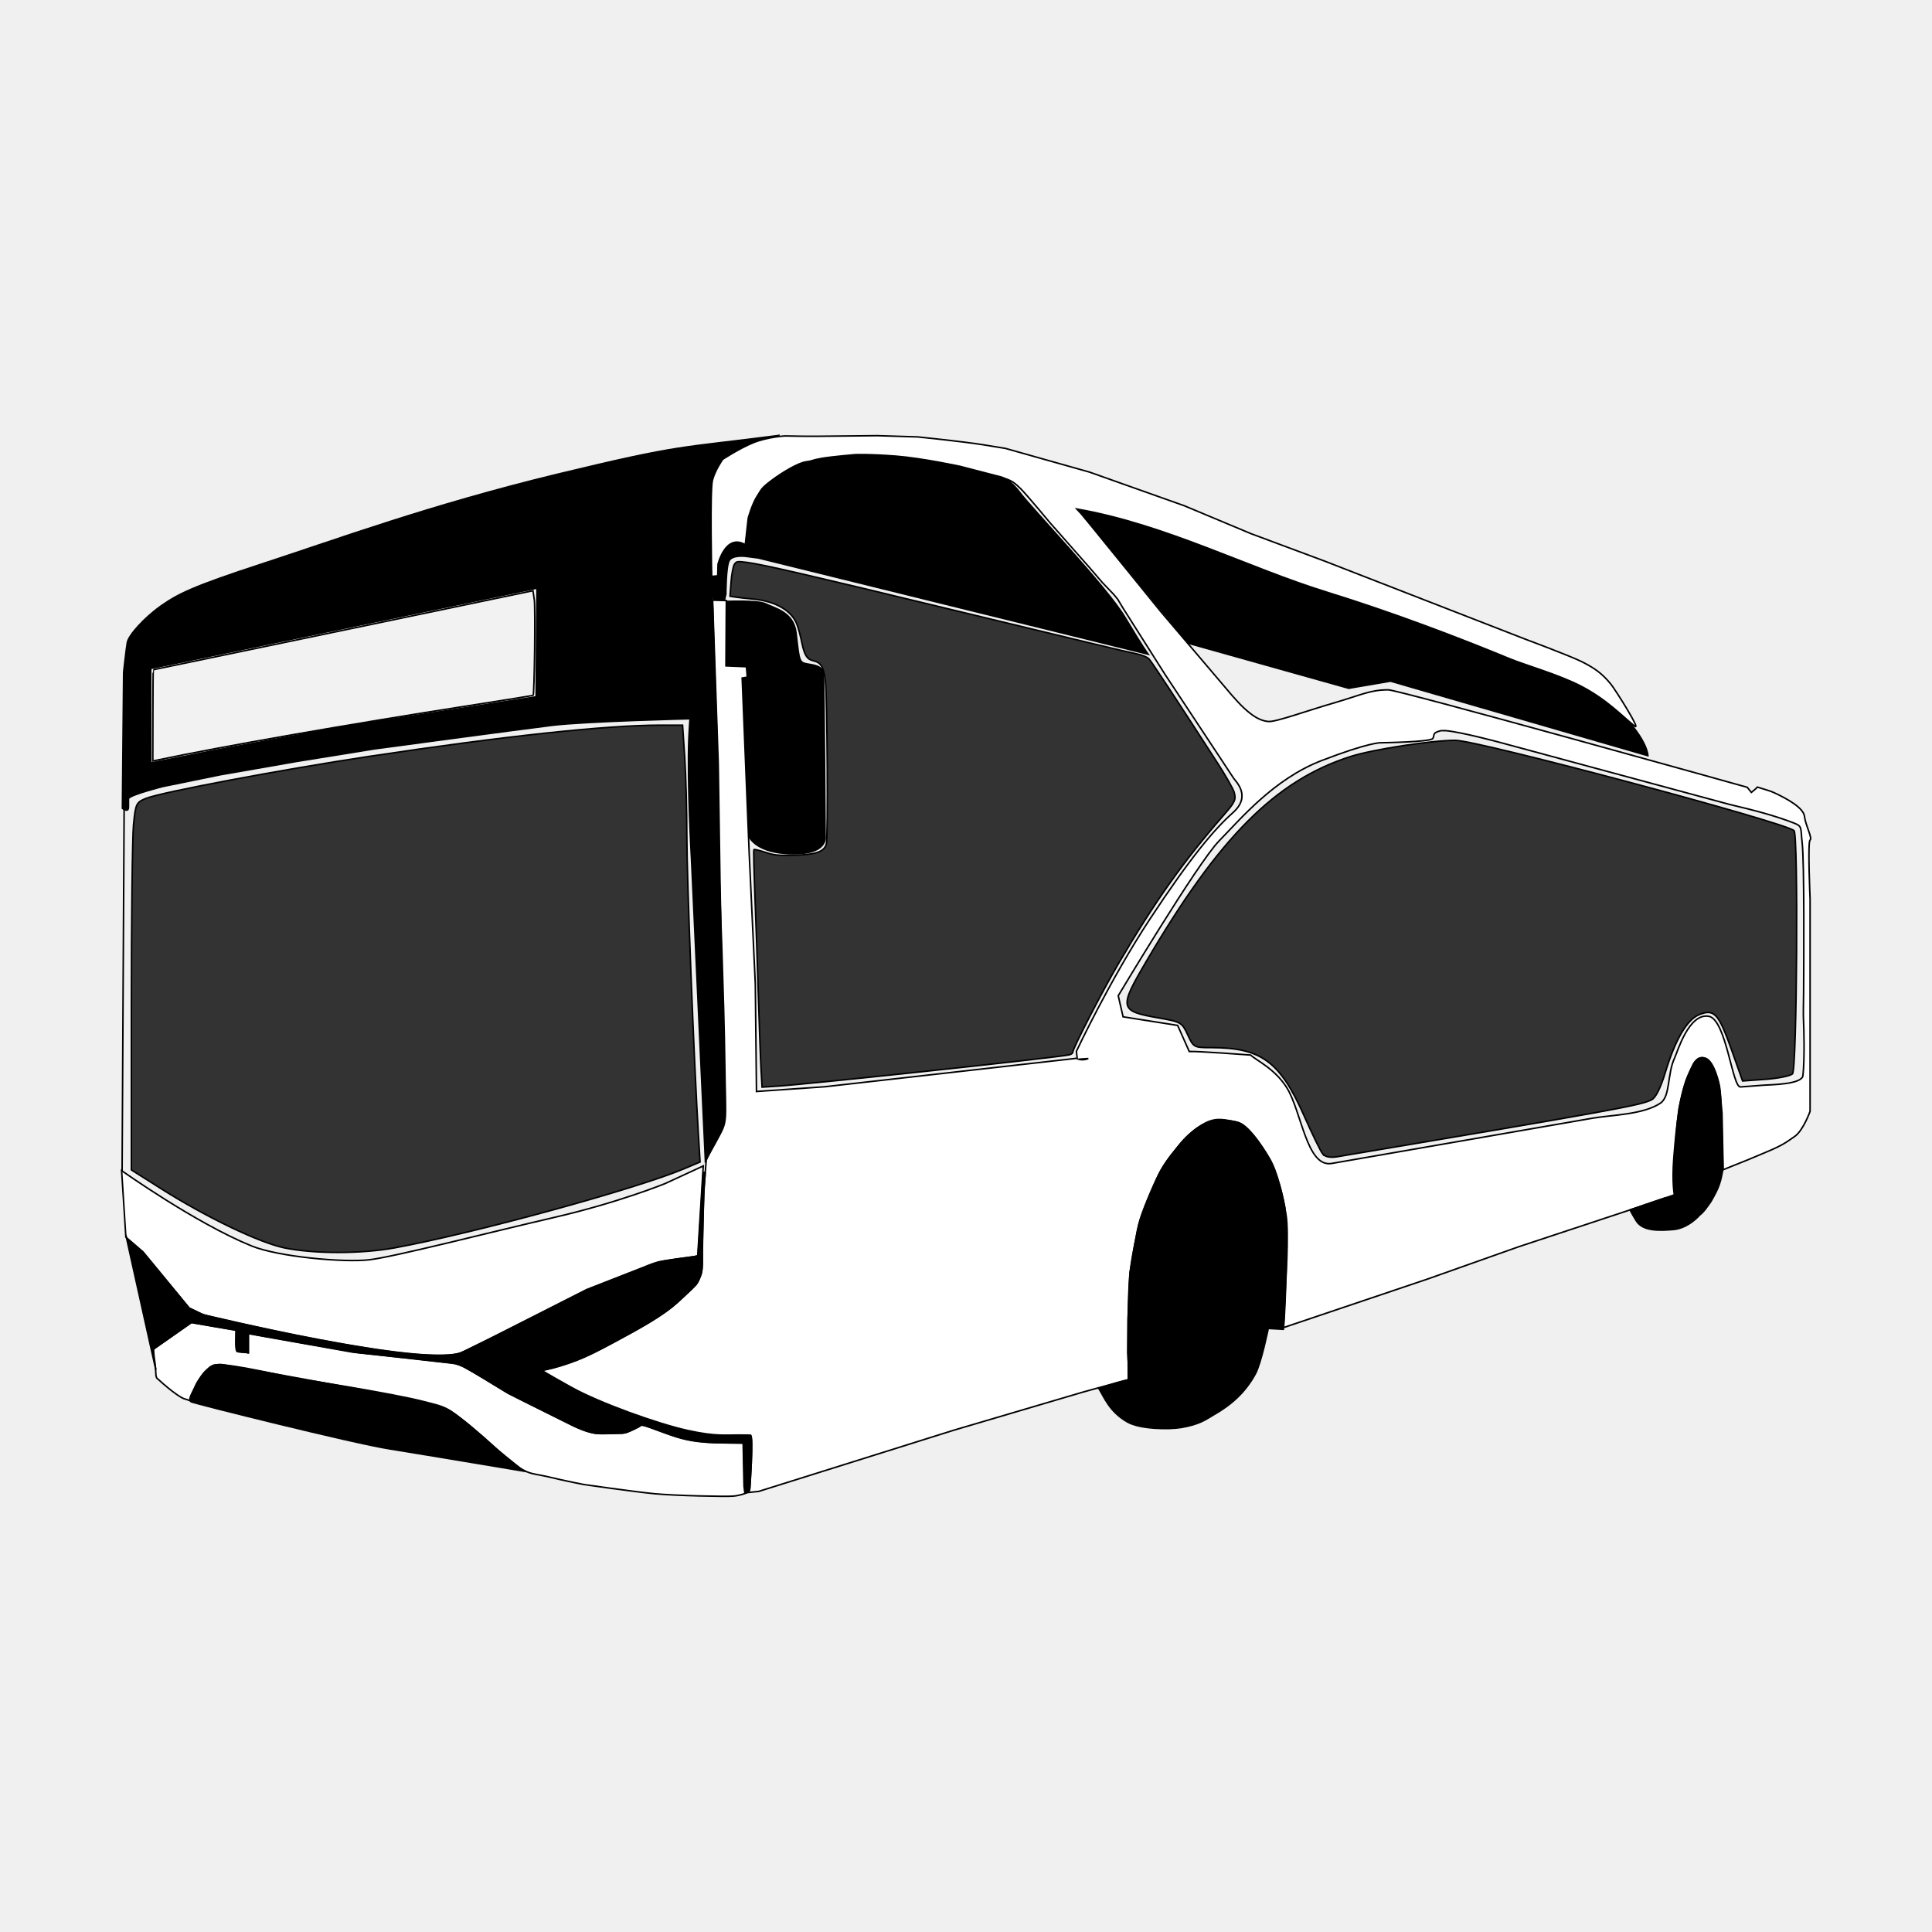
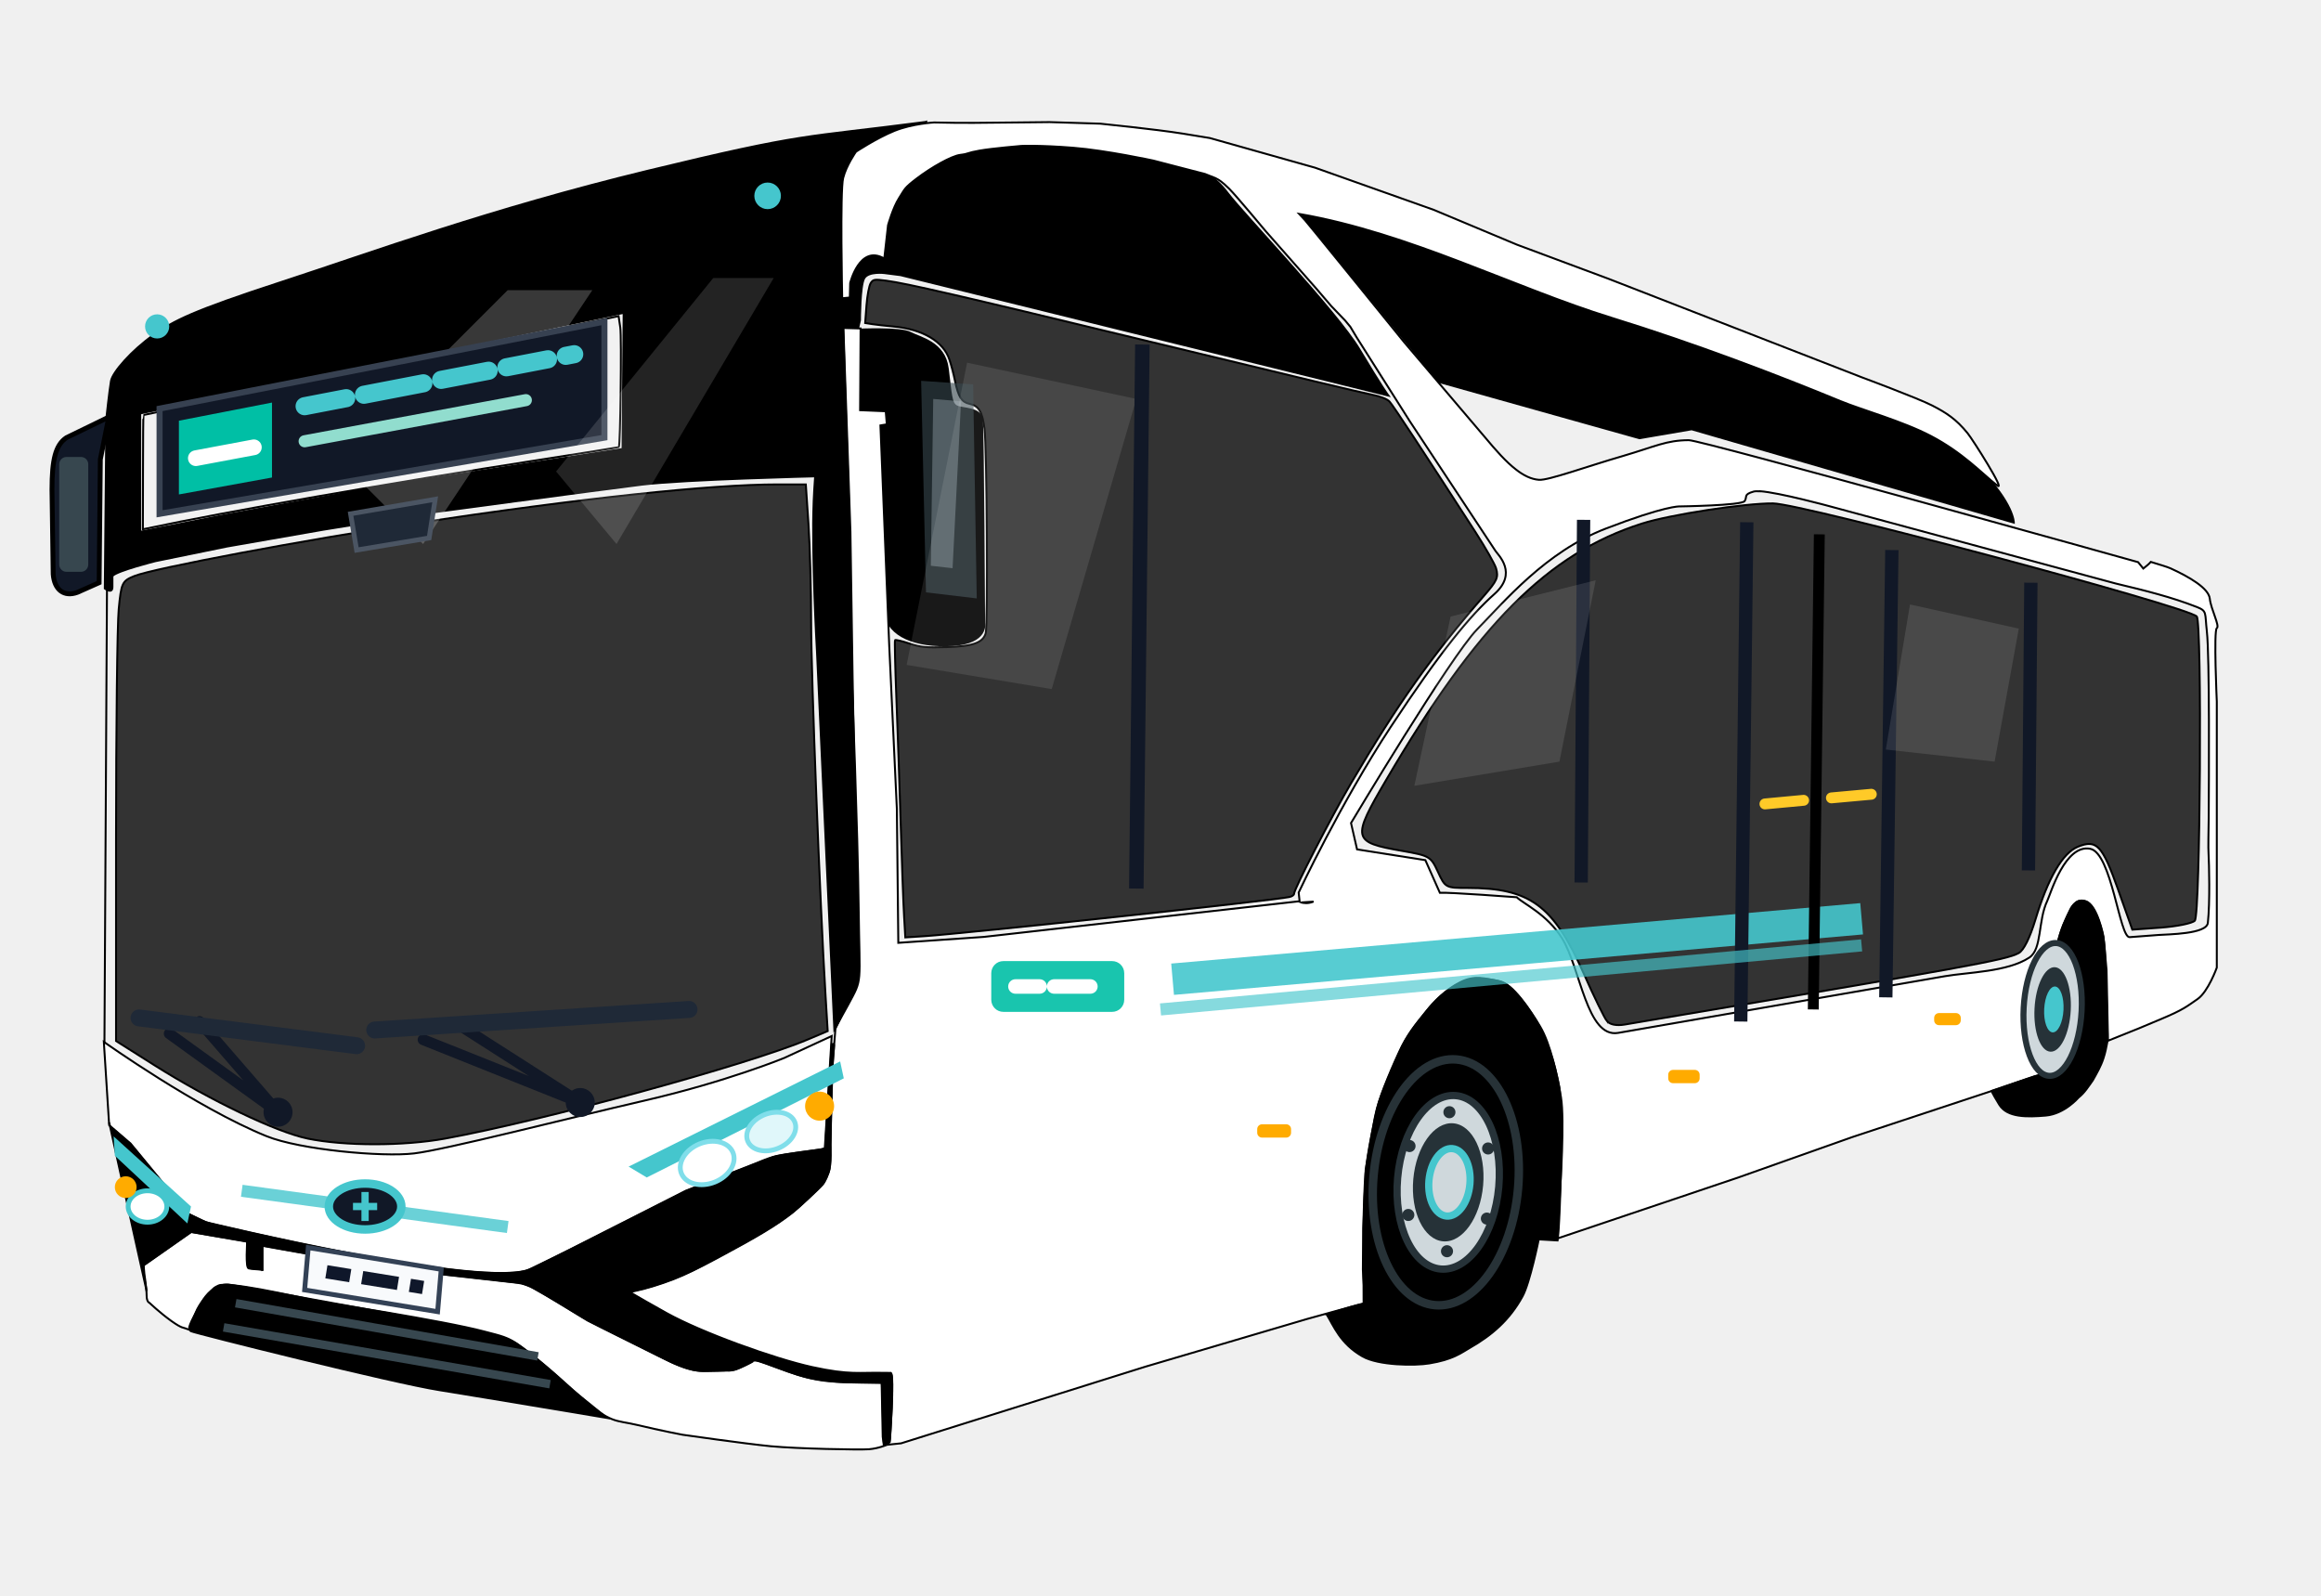
- <svg xmlns="http://www.w3.org/2000/svg" viewBox="0 0 200 200" width="200" height="200" role="img">
+ <svg xmlns="http://www.w3.org/2000/svg" viewBox="4 35 192 132" width="192" height="132" role="img">
  <path d="m77,56.19c0,0 -0.18,-0.69 0.27,-2.43 0.44,-1.73 1.77,-4.07 3.98,-5.11 2.21,-1.04 6.81,-2.34 13.36,-1.21 6.55,1.13 8.85,1.91 8.85,1.91 0,0 0.88,0 2.12,1.65 1.24,1.65 9.02,9.79 10.88,12.91 1.86,3.12 2.39,3.81 2.39,3.81l-40.35,-9.96 -1.33,-0.17c0,0 -1.33,-0.17 -1.68,0.43 -0.35,0.61 -0.35,3.47 -0.35,3.47l-0.18,0.78c0,0 3.54,-0.17 4.34,0.26 0.8,0.43 2.83,0.78 3.1,2.95 0.27,2.17 0.27,2.86 0.71,3.12 0.44,0.26 2.04,0.09 2.12,1.13 0.09,1.04 0.18,16.81 0.18,16.81 0,0 0.35,1.65 -2.65,1.82 -3.01,0.17 -5.31,-0.78 -5.49,-2.6 -0.18,-1.82 -0.8,-14.04 -0.8,-14.04l-0.04,-1.4 0.31,-0.55 -0.31,-0.8 -1.5,-0.06 -0.38,-6.8 -0.66,-0c0,0 -0.07,-2.38 0.09,-3.37 0.22,-1.32 0.81,-2.88 3.01,-2.53z" fill="#000000" fill-opacity="1.0" stroke="#000000" stroke-opacity="1.0" stroke-width="0.16" />
  <path d="m80.62,45.08c-10.39,1.35 -9.89,0.86 -23.02,4.04 -13.14,3.19 -22.77,6.74 -30.28,9.19 -7.51,2.45 -8.88,3.19 -10.64,4.41 -1.75,1.23 -3.38,3.06 -3.5,3.8 -0.13,0.74 -0.38,3.06 -0.38,3.06L12.67,83.68c0,0 0.63,0.49 0.63,-0.12L13.3,69.22l19.27,-5.15 11.58,-2.56 13.36,-2.25 15.22,-1.82 0.97,-0.09c0,0 -0.23,-4.46 -0.09,-6.41 0.07,-0.96 0.45,-1.93 1.06,-2.69 0.62,-0.76 1.55,-1.21 2.48,-1.65 2.55,-1.19 3.47,-1.53 3.47,-1.53z" fill="#000000" fill-opacity="1.0" stroke="#000000" stroke-opacity="1.0" stroke-width="0.16" />
  <path d="m112.28,51.77c0,0 -2.75,-1.23 -0.69,1.04 2.06,2.27 8.57,10.29 8.57,10.29l1.38,1.65 -0.06,1.41 18.14,5.09 4.32,-0.74 26.65,7.72c0,0 0.01,-1.57 -2.83,-4.45 -1.63,-1.65 -2.56,-2.11 -4.74,-3.57C160.84,68.75 112.28,51.77 112.28,51.77Z" fill="#000000" fill-opacity="1.0" stroke="#000000" stroke-opacity="1.0" stroke-width="0.16" />
  <path d="m73.78,56.89c-0.33,-0 -1.56,0.03 -6.07,0.35 -6.02,0.43 -25.84,4.51 -33.44,6.07 -7.61,1.56 -21.23,5.63 -21.23,5.63 0,0 -0.18,14.12 0.27,13.69 0.44,-0.43 3.54,-1.21 3.54,-1.21L22.77,80.21 30.73,78.82 38.78,77.52c0,0 14.78,-1.99 18.32,-2.43 3.54,-0.43 14.42,-0.69 14.42,-0.69 0,0 0.35,-2.95 0.62,-7.19 0.27,-4.25 2.04,-5.89 2.04,-5.89l-0.27,-4.42c0,0 -0.01,-0.01 -0.12,-0.01zM55.59,60.88 L55.5,72.15l-0.09,0L35.86,75.18 22.59,77.61 15.6,78.99L15.6,69.2Z" fill="#000000" fill-opacity="1.0" stroke="#000000" stroke-opacity="1.0" stroke-width="0.16" />
  <path d="m15.83,74.06c0,-2.6 0.02,-4.73 0.04,-4.73 0.02,-0 8.88,-1.84 19.67,-4.09l19.63,-4.09 0.14,0.93c0.12,0.79 0.01,9.78 -0.12,9.9 -0.02,0.02 -3.02,0.51 -6.66,1.07 -12.25,1.9 -25.82,4.27 -32.32,5.65l-0.39,0.08z" fill="#f2f2f2" fill-opacity="1.0" stroke="#000000" stroke-opacity="1.0" stroke-width="0.16" />
  <path d="m90.82,45.1 l-2.85,0.03c-2.85,0.03 -4.1,0.06 -6.7,0 0,0 -1.77,0.09 -3.27,0.69 -1.5,0.61 -3.19,1.73 -3.19,1.73 0,0 -0.8,1.13 -1.06,2.17 -0.27,1.04 -0.08,9.95 -0.08,9.95l0.63,-0.06 0.03,-1.2c0,0 0.78,-3.22 2.82,-2.02l0.31,-2.76c0,0 0.41,-1.47 0.91,-2.24 0.5,-0.77 0.38,-0.8 1.5,-1.65 1.13,-0.86 2.82,-1.84 3.57,-1.93 0.75,-0.09 0.49,-0.16 1.58,-0.35 1.08,-0.19 3.47,-0.39 3.47,-0.39 0,0 1.5,-0.07 4.27,0.15 2.76,0.22 6.64,1.06 6.64,1.06l4.28,1.11 0.86,0.34 0.24,0.13c0,0 0.3,0.15 0.91,0.76 0.61,0.61 3.02,3.51 3.02,3.51l4.16,4.72 1.25,1.46 1.16,1.21 0.43,0.52 0.52,0.87 4.39,6.93 7.09,10.73c0.24,0.36 1.86,1.84 -0.09,3.57 -1.95,1.73 -4.42,4.68 -8.58,11 -4.16,6.33 -7.61,13.69 -7.61,13.69l0.08,0.75c-0.02,-0.01 -0.1,-0.02 -0.1,-0.02l-26.03,2.94 -7.07,0.49 -0.12,-11.09 -0.63,-13.48 -0.73,-18.23 0.53,-0.09 -0.09,-1.08 -2.12,-0.09 0.04,-6.76 -1.42,-0.04 0.58,16.85 0.18,12.04 0.22,11.87 0.18,6.98c0,0 0.04,5.16 0.04,5.76 0,0.61 -0.27,1.08 -0.27,1.08l-1.59,3.38 -0.27,3.38 -0.15,6.2c0,0 0.13,1.64 -0.18,2.38 -0.41,0.99 -0.27,0.74 -2.08,2.47 -1.81,1.73 -4.82,3.29 -8.23,5.11 -3.41,1.82 -6.15,2.21 -6.15,2.21 0,0 0.22,0.17 3.1,1.78 2.88,1.6 8.89,3.77 12.03,4.46 3.14,0.69 3.94,0.43 5.93,0.48 0.64,0.01 0.52,0 0.58,-0 0.33,0.12 -0.09,5.72 -0.09,5.72l-0.49,0.26 -0.09,-0.69 -0.09,-4.51l-2.65,0c-0.84,0 -2.55,-0.15 -3.78,-0.47 -1.36,-0.36 -3.71,-1.39 -4.05,-1.36 -0.34,0.03 -0.25,0.15 -0.25,0.15l-0.84,0.4c-0.84,0.4 -1.19,0.31 -1.19,0.31 0,0 -0.75,0 -2,0.03 -1.25,0.03 -2.96,-0.88 -2.96,-0.88l-6.61,-3.29 -2.53,-1.56 -2.16,-1.26 -0.78,-0.28 -5.13,-0.58C36.86,140.01 36.55,139.98 36.55,139.98l-10.85,-1.93l0,2.02c0,0 0.06,-0 -0.03,-0.03 -0.09,-0.03 -0.22,-0.03 -0.22,-0.03 0,0 -0.59,-0.03 -0.88,-0.09 -0.28,-0.06 -0.12,-2.21 -0.12,-2.21l-4.63,-0.8 -3.94,2.76 0.06,0.67c0,0 0.19,1.26 0.19,1.81 0,0.55 0.22,0.61 0.22,0.61 0,0 0.88,0.83 1.81,1.5 0.94,0.67 0.97,0.52 1.31,0.67 0.34,0.15 0.19,-0.09 0.19,-0.12 0,-0.03 0.22,-0.43 0.53,-1.23 0.31,-0.8 0.97,-1.44 1.25,-1.75 0.28,-0.31 0.25,-0.31 0.63,-0.49 0.38,-0.18 1.91,0.03 3.47,0.31 1.56,0.28 5.07,1.04 5.07,1.04 0,0 10.08,1.55 13.45,2.45 1.41,0.37 1.95,0.46 2.85,1.13 1.7,1.27 2.1,1.56 4.88,4.07 2.78,2.51 3.05,2.08 4.96,2.54 1.91,0.46 3.71,0.8 3.71,0.8 0,0 5.07,0.73 7.29,0.95 2.22,0.21 7.35,0.31 8.13,0.25 0.78,-0.06 1.5,-0.37 1.5,-0.37l1.16,-0.12 20.21,-6.34 13.39,-3.95c0,0 4.16,-1.16 4.54,-1.23 0.38,-0.06 0.13,-1.13 0.06,-2.85 0,0 0.03,-6.04 0.22,-7.97 0.19,-1.93 0.72,-4.29 0.97,-5.4 0.25,-1.1 1.37,-3.76 2,-5.02 0.63,-1.26 1.56,-2.33 2.1,-3.03 0.53,-0.7 1.56,-1.75 2.78,-2.36 1.22,-0.61 2.06,-0.28 3.19,-0.09 1.13,0.18 2.56,2.36 3.41,3.77 0.84,1.41 1.41,4.01 1.72,5.85 0.31,1.84 -0.06,7.44 -0.06,7.44l-0.22,4.23 14.89,-5.02 9.51,-3.37 11.67,-3.86c0,0 3.14,-1.09 3.46,-1.18 0.14,-0.04 0.82,0.02 0.98,-0.35 0.19,-0.46 -0.02,-1.66 0.04,-3.74 0.09,-3.06 0.42,-5.22 0.42,-5.22 0,0 0.3,-1.54 0.69,-2.74 0.17,-0.54 0.54,-1.26 0.74,-1.64 0.19,-0.36 0.2,-0.43 0.46,-0.66 0.28,-0.23 0.6,-0.18 0.83,-0.11 0.97,0.29 1.47,2.94 1.47,2.94l0.25,2.74 0.12,5.86 2.54,-1.02 1.86,-0.78c1.86,-0.78 2.12,-1.04 3.01,-1.65 0.88,-0.61 1.59,-2.6 1.59,-2.6l0,-22.01c0,0 -0.27,-5.89 0,-6.07 0.27,-0.17 -0.49,-1.57 -0.58,-2.44 -0.09,-0.87 -1.72,-1.81 -3.23,-2.5 -0.25,-0.12 -1,-0.34 -1.65,-0.54 -0.16,0.19 -0.4,0.37 -0.62,0.55l-0.43,-0.53c0,0 -36.1,-10.1 -37.17,-10.09 -1.87,0.01 -2.73,0.51 -5.45,1.31 -2.94,0.85 -6.16,2.03 -6.94,1.97 -0.65,-0.05 -1.28,-0.36 -1.9,-0.85 -0.82,-0.63 -1.65,-1.57 -2.56,-2.66L120.16,63.31c-0.36,-0.42 -8.34,-10.33 -8.65,-10.61 9.16,1.6 17.69,6.08 25.81,8.59 6.93,2.14 13.87,4.8 18.93,6.89 1.75,0.72 5.14,1.66 7.47,2.88 2.65,1.39 4.2,3.07 5.48,4.09 0.81,0.65 -2.02,-3.81 -2.43,-4.31 -0.94,-1.16 -1.75,-1.69 -2.94,-2.3 -1.19,-0.61 -5.82,-2.33 -5.82,-2.33L137.06,58.06 129.49,55.24 122.61,52.36 112.78,48.87 104.09,46.42 101.83,46.05C99.58,45.69 95.02,45.23 95.02,45.23ZM149.59,75.63c1.62,0.12 5.74,1.24 5.74,1.24l23.66,6.39c2.55,0.61 4.64,1.13 6.74,1.95 0.87,0.34 0.65,0.48 0.83,2.04 0.23,2.03 0.17,12.33 0.15,15.45 -0.01,1.06 -0.05,2.41 -0.01,2.97 0.04,0.69 0.13,3.98 -0.06,5.67 -0.1,0.93 -3.28,0.94 -4.09,1l-2.38,0.18c-0.84,0.06 -1.48,-6.98 -3.27,-7.31 -2.07,-0.39 -3.26,3.7 -3.54,4.3 -0.79,1.66 -0.42,4 -1.49,4.7 -1.81,1.19 -5.07,1.21 -6.98,1.54l-27.03,4.69c-2.6,0.45 -3.11,-5.35 -4.64,-7.82 -1.24,-2 -3.2,-2.86 -3.75,-3.4 0,0 -5.54,-0.42 -6.36,-0.37l-1.2,-2.7 -5.65,-0.89 -0.5,-2.18c0,0 8.23,-13.78 10.44,-16.03 2.21,-2.25 5.66,-6.41 10.62,-8.32 4.95,-1.91 6.12,-1.84 6.12,-1.84 0,0 5.13,-0.07 5.38,-0.44 0.25,-0.37 -0.13,-0.54 0.75,-0.79 0.11,-0.03 0.29,-0.03 0.52,-0.02zM112.66,109.58c-0.47,0.19 -0.83,0.12 -1.04,0.07zM72.8,120.7 L68.86,122.52c0,0 -4.78,1.96 -11.5,3.51 -6.5,1.5 -16.49,4.07 -19.11,4.38 -2.62,0.31 -9.43,-0.3 -12.21,-1.43 -5.77,-2.34 -13.45,-7.8 -13.45,-7.8l0.44,6.89 1.77,1.52 4.78,5.81 1.42,0.69c0,0 23.3,5.66 26.94,3.86l3.23,-1.6 9.56,-4.85 5.88,-2.3c0,0 0.88,-0.39 1.55,-0.56 0.66,-0.17 3.76,-0.56 3.76,-0.56l0.31,-0.09z" fill="#ffffff" fill-opacity="1.0" stroke="#000000" stroke-opacity="1.0" stroke-width="0.16" />
  <path d="m13.03,127.85c3.01,12.82 3.1,13.95 3.1,13.95z" fill="#000000" fill-opacity="1.0" stroke="#000000" stroke-opacity="1.0" stroke-width="0.16" />
  <path d="m14.49,133.99c-0.01,-0.07 -0.31,-1.37 -0.67,-2.89 -0.35,-1.52 -0.64,-2.79 -0.63,-2.81 0.01,-0.04 1.01,0.81 1.26,1.06l0.12,0.13 -0.01,1.17c-0.02,2.28 -0.05,3.47 -0.07,3.35z" fill="#000000" fill-opacity="1.0" stroke="#000000" stroke-opacity="1.0" stroke-width="0.16" />
  <path d="m77.12,154.42c-0.02,-0.06 -0.05,-0.83 -0.07,-1.7 -0.02,-0.87 -0.06,-1.97 -0.07,-2.45l-0.03,-0.87 -1.75,-0.03c-3.25,-0.05 -4.16,-0.21 -7.08,-1.3 -1.28,-0.48 -1.57,-0.56 -1.76,-0.52 -0.08,0.02 -0.16,0.06 -0.18,0.09 -0.03,0.07 -0.93,0.51 -1.32,0.64 -0.18,0.06 -0.46,0.08 -1.39,0.11 -0.64,0.02 -1.34,0.03 -1.54,0.01 -0.85,-0.06 -1.69,-0.36 -3.43,-1.23 -0.66,-0.33 -2.23,-1.11 -3.49,-1.74 -2.03,-1.01 -2.45,-1.23 -3.61,-1.94 -0.72,-0.44 -1.8,-1.09 -2.39,-1.44 -1.31,-0.76 -1.6,-0.87 -2.49,-0.97 -0.34,-0.04 -2.51,-0.28 -4.82,-0.54 -2.31,-0.26 -4.39,-0.5 -4.62,-0.52 -0.34,-0.04 -10.92,-1.89 -11.27,-1.98l-0.1,-0.02l0,1 0,1l-0.17,-0.02c-0.09,-0.01 -0.31,-0.03 -0.48,-0.05 -0.17,-0.01 -0.35,-0.04 -0.41,-0.05 -0.17,-0.04 -0.21,-0.26 -0.2,-1.28 0,-0.52 -0.01,-0.94 -0.03,-0.94 -0.02,0 -1.06,-0.18 -2.32,-0.39l-2.29,-0.39 -1.97,1.38 -1.97,1.38 0.02,0.37c0.02,0.34 0.01,0.3 -0.18,-0.54 -0.11,-0.5 -0.41,-1.84 -0.66,-2.98l-0.46,-2.07l0,-2.49c0,-2.47 0,-2.49 0.09,-2.43 0.05,0.03 1.17,1.37 2.49,2.98l2.41,2.92 0.75,0.36c0.47,0.23 0.88,0.39 1.1,0.44 2.09,0.5 5.83,1.32 8.14,1.8 7.46,1.53 12.66,2.29 15.77,2.29 1.08,0 1.57,-0.04 2.12,-0.17 0.36,-0.09 2.6,-1.19 8.81,-4.35l4.45,-2.26 3.47,-1.36c1.91,-0.75 3.6,-1.4 3.76,-1.45 0.37,-0.12 1.24,-0.27 2.83,-0.48 0.7,-0.09 1.31,-0.19 1.37,-0.21l0.11,-0.04 0.27,-4.31 0.27,-4.31 0.1,-0.01c0.12,-0.02 0.12,-0.01 0.03,1.01 -0.08,0.85 -0.19,4.74 -0.22,7.26 -0.01,1.29 -0.03,1.79 -0.08,2.04 -0.08,0.42 -0.37,1.07 -0.58,1.32 -0.28,0.33 -1.98,1.91 -2.48,2.31 -1.33,1.04 -2.8,1.93 -6.24,3.77 -1.69,0.9 -2.61,1.35 -3.58,1.73 -1.1,0.43 -2.35,0.81 -3.23,0.99 -0.22,0.04 -0.41,0.09 -0.43,0.1 -0.07,0.06 3.11,1.85 4.32,2.43 3.28,1.58 8.27,3.31 11.28,3.94 1.53,0.32 2.5,0.4 4.52,0.38 1.13,-0.01 1.48,0 1.52,0.04 0.12,0.12 0.1,2.1 -0.05,4.5 -0.07,1.2 -0.06,1.13 -0.31,1.26l-0.21,0.11z" fill="#000000" fill-opacity="1.0" stroke="#000000" stroke-opacity="1.0" stroke-width="0.16" />
  <path d="m51.3,149.94c-1.99,-1.82 -3.59,-3.17 -4.51,-3.77 -0.92,-0.6 -2.41,-1.03 -10.48,-2.51 -12.93,-2.37 -13.38,-2.4 -13.38,-2.4 0,0 -1.31,-0.22 -2.28,1.52 -0.97,1.73 -1.19,2.17 -0.84,2.34 0.35,0.17 16.72,4.27 20.53,4.87 3.8,0.61 13.87,2.3 13.87,2.3z" fill="#000000" fill-opacity="1.0" stroke="#000000" stroke-opacity="1.0" stroke-width="0.16" />
  <path d="m113.73,143.73c2.94,-0.95 3.07,-0.89 3.07,-0.89l-0.02,-6.27 0.19,-4.79c0,0 0.5,-3 0.77,-4.39 0.32,-1.63 1.16,-3.35 2.05,-5.43 0.58,-1.36 1.48,-2.43 1.89,-2.93 0.37,-0.46 0.92,-1.13 1.54,-1.67 0.98,-0.87 2.22,-1.49 3.09,-1.43 0.73,0.05 1.54,0.11 2.14,0.42 0.55,0.28 0.91,0.8 1.3,1.2 0.26,0.27 0.96,1.27 1.26,1.75 0.48,0.79 0.98,1.96 1.38,3.19 0.38,1.16 0.61,2.49 0.61,2.49 0,0 0.25,1.52 0.13,6.69 -0.13,5.18 -0.28,5.94 -0.28,5.94l-1.56,-0.09c0,0 -0.73,3.6 -1.34,4.71 -1.07,1.96 -2.54,3.22 -4.34,4.25 -0.76,0.44 -1.42,0.98 -3.37,1.3 -1.19,0.2 -4.2,0.18 -5.53,-0.58 -1.86,-1.06 -2.39,-2.55 -2.96,-3.46z" fill="#000000" fill-opacity="1.0" stroke="#000000" stroke-opacity="1.0" stroke-width="0.16" />
  <path d="m168.76,125.24 l4.57,-1.55c0,0 -0.25,-1.27 -0.06,-3.78 0.11,-1.47 0.29,-3.45 0.55,-5.07 0.18,-1.14 0.45,-2.11 0.6,-2.6 0.38,-1.16 0.91,-2.15 0.91,-2.15 0,0 0.66,-1.09 1.5,-0.32 0.43,0.39 0.7,1.11 0.92,1.78 0.2,0.63 0.3,1.25 0.35,1.81 0.1,1.13 0.24,7.19 0.24,7.19l-0.01,0.62c-0.09,0.47 -0.18,0.94 -0.33,1.38 -0.21,0.65 -0.55,1.23 -0.88,1.82 -0.36,0.5 -0.68,1.03 -1.18,1.42 0,0 -1.16,1.36 -2.71,1.49 -1.55,0.13 -3.19,0.17 -3.85,-0.91 -0.66,-1.08 -0.62,-1.12 -0.62,-1.12z" fill="#000000" fill-opacity="1.0" stroke="#000000" stroke-opacity="1.0" stroke-width="0.16" />
  <path d="m73.02,120.16c0,0 0.5,-0.85 1.15,-2.06 1.2,-2.24 0.94,-1.44 0.86,-8.03 -0.08,-6.59 -0.54,-18.31 -0.54,-18.31l-0.29,-15.8 -0.33,-9.91 -0.09,-3.12 -0.2,-4.51 -0.59,0.09c0,0 -1.5,13.34 -1.68,17.94 -0.18,4.59 0.27,12.39 0.27,12.39z" fill="#000000" fill-opacity="1.0" stroke="#000000" stroke-opacity="1.0" stroke-width="0.16" />
  <path d="m12.85,83.61 l-0.21,37.6l0,0" fill="#000000" fill-opacity="1.0" stroke="#000000" stroke-opacity="1.0" stroke-width="0.16" />
  <path d="m29.44,129.18c-2.57,-0.53 -8.03,-3.14 -12.66,-6.06l-3.18,-2.01 0,-16.7c0,-9.18 0.1,-17.74 0.22,-19.01 0.21,-2.19 0.28,-2.34 1.29,-2.75 1.58,-0.64 14.08,-2.99 23.11,-4.35 13.95,-2.1 24.54,-3.23 30.13,-3.23l2.31,0l0.22,3.29c0.12,1.81 0.22,5.47 0.22,8.14 0,4.38 0.74,23.39 1.19,30.83l0.18,2.96 -1.63,0.69c-4.97,2.1 -21.85,6.71 -30,8.2 -3.45,0.63 -8.34,0.63 -11.41,-0z" fill="#333333" fill-opacity="1.0" stroke="#000000" stroke-opacity="1.0" stroke-width="0.16" />
  <path d="m136.94,119.48c-0.21,-0.25 -1.08,-2.03 -1.93,-3.95 -2.5,-5.64 -4.45,-7.08 -9.62,-7.08 -1.79,0 -1.84,-0.02 -2.44,-1.33 -0.59,-1.28 -0.7,-1.34 -2.99,-1.74 -4.1,-0.72 -4.16,-0.98 -1.29,-5.87 7.55,-12.88 13.4,-18.73 21.15,-21.2 2.32,-0.74 8.51,-1.69 10.85,-1.67 2.4,0.02 34.18,8.5 35.05,9.35 0.45,0.44 0.3,24.73 -0.16,25.17 -0.22,0.22 -1.48,0.47 -2.79,0.57l-2.38,0.17 -1.17,-3.3c-1.31,-3.69 -1.78,-4.19 -3.33,-3.56 -1.26,0.51 -2.48,2.61 -3.51,6.02 -0.46,1.52 -0.98,2.57 -1.39,2.78 -1.1,0.58 -3.92,1.09 -32.59,5.91 -0.68,0.11 -1.21,0.01 -1.46,-0.28z" fill="#333333" fill-opacity="1.0" stroke="#000000" stroke-opacity="1.0" stroke-width="0.16" />
  <path d="m78.79,110.8c-0.06,-0.96 -0.18,-4.37 -0.28,-7.57 -0.09,-3.2 -0.26,-7.93 -0.36,-10.51 -0.1,-2.58 -0.15,-4.73 -0.11,-4.77 0.05,-0.05 0.58,0.08 1.18,0.28 0.93,0.31 1.4,0.35 3.08,0.3 2.2,-0.07 3.01,-0.36 3.24,-1.15 0.19,-0.65 0.1,-15.43 -0.1,-16.92 -0.19,-1.44 -0.47,-1.89 -1.26,-2.06 -0.63,-0.14 -0.9,-0.57 -1.17,-1.85 -0.11,-0.56 -0.32,-1.37 -0.47,-1.8 -0.49,-1.5 -2.21,-2.52 -4.63,-2.74 -0.66,-0.06 -1.46,-0.15 -1.77,-0.2l-0.57,-0.09 0.11,-1.47c0.06,-0.81 0.22,-1.63 0.34,-1.82 0.21,-0.33 0.31,-0.34 1.31,-0.21 1.66,0.22 6.09,1.24 20.72,4.78 14.15,3.42 18.46,4.45 19.5,4.66 0.65,0.13 1.21,0.35 1.4,0.56 0.29,0.31 2.86,4.22 7.11,10.8 0.84,1.3 1.6,2.65 1.7,2.99 0.21,0.76 0.09,1.02 -1.02,2.3 -4.22,4.83 -7.17,8.98 -10.96,15.45 -1.63,2.77 -4.73,8.78 -4.73,9.17 0,0.1 -0.17,0.23 -0.39,0.27 -1.25,0.28 -26.82,3.02 -30.2,3.24l-1.57,0.1z" fill="#333333" fill-opacity="1.0" stroke="#000000" stroke-opacity="1.0" stroke-width="0.16" />
+   <path d="M32 73 46 59 53 59 39 80Z" fill="#ffffff" opacity="0.22" />
+   <path d="M101 116 158 111" fill="none" stroke="#45c6cd" stroke-width="2.6" opacity="0.9" />
+   <g id="detail-ev-header">
+     <path d="M17.2,68.8 L54.0,61.6 L54.0,71.2 L17.2,77.5 Z" fill="#111827" stroke="#374151" stroke-width="0.5" />
+     <path d="M18.8,69.8 L26.5,68.3 L26.5,74.5 L18.8,75.9 Z" fill="#00bfa5" />
+     <path d="M20.2,72.9 L25.0,72.0" stroke="#ffffff" stroke-width="1.3" stroke-linecap="round" />
+     <path d="M29.2,68.6 L51.5,64.3" stroke="#45c6cd" stroke-width="1.5" stroke-linecap="round" stroke-dasharray="3.5,1.5,5,1.5,4,1.5" />
+     <path d="M29.2,71.5 L47.5,68.1" stroke="#a7ffeb" stroke-width="1.0" stroke-linecap="round" opacity="0.85" />
+     <circle cx="17.0" cy="62.0" r="1.0" fill="#45c6cd" />
+     <circle cx="67.5" cy="51.2" r="1.1" fill="#45c6cd" />
+   </g>
+   <g id="detail-ev-windshield">
+     <path d="M50,74 L63,58 L68,58 L55,80 Z" fill="#ffffff" opacity="0.14" />
+     <path d="M33,77.5 L40,76.3 L39.5,79.5 L33.5,80.5 Z" fill="#1f2937" stroke="#4b5563" stroke-width="0.4" />
+     <path d="M27,127.0 L18,120.5 M27,127.0 L20.5,119.5" stroke="#111827" stroke-width="0.9" stroke-linecap="round" />
+     <path d="M15.5,119.2 L33.5,121.5" stroke="#1f2937" stroke-width="1.4" stroke-linecap="round" />
+     <circle cx="27" cy="127.0" r="1.2" fill="#111827" />
+     <path d="M52,126.2 L39,121.0 M52,126.2 L42,119.8" stroke="#111827" stroke-width="0.9" stroke-linecap="round" />
+     <path d="M35.0,120.2 L61.0,118.5" stroke="#1f2937" stroke-width="1.4" stroke-linecap="round" />
+     <circle cx="52" cy="126.2" r="1.2" fill="#111827" />
+     <path d="M13.0,69.5 L9.5,71.2 C8.6,71.8 8.3,73.0 8.3,75.5 L8.4,82.5 C8.5,83.8 9.3,84.4 10.4,84.0 L12.2,83.2 L12.3,73.0 Z" fill="#111827" stroke="#000000" stroke-width="0.4" />
+     <rect x="8.9" y="72.8" width="2.4" height="9.5" rx="0.6" fill="#37474f" />
+     <path d="M80.2,66.5 L84.5,66.8 L84.8,84.5 L80.6,84.0 Z" fill="#37474f" opacity="0.6" />
+     <path d="M81.2,68.0 L83.5,68.2 L82.8,82.0 L81.0,81.8 Z" fill="#b0bec5" opacity="0.35" />
+   </g>
+   <g id="detail-ev-front">
+     <path d="M13.4,129.0 L19.8,134.8 L19.5,136.2 L13.5,130.6 Z" fill="#45c6cd" />
+     <ellipse cx="16.2" cy="134.8" rx="1.6" ry="1.3" fill="#ffffff" stroke="#45c6cd" stroke-width="0.4" />
+     <circle cx="14.4" cy="133.2" r="0.9" fill="#ffab00" />
+     <path d="M73.5,122.8 L56.0,131.5 L57.5,132.4 L73.8,124.2 Z" fill="#45c6cd" />
+     <ellipse cx="62.5" cy="131.2" rx="2.3" ry="1.7" transform="rotate(-22 62.5 131.2)" fill="#ffffff" stroke="#80deea" stroke-width="0.4" />
+     <ellipse cx="67.8" cy="128.6" rx="2.1" ry="1.5" transform="rotate(-22 67.8 128.6)" fill="#e0f7fa" stroke="#80deea" stroke-width="0.4" />
+     <circle cx="71.8" cy="126.5" r="1.2" fill="#ffab00" />
+     <path d="M24.0,133.5 L46.0,136.5" stroke="#45c6cd" stroke-width="1.0" opacity="0.8" />
+     <ellipse cx="34.2" cy="134.8" rx="3.0" ry="1.9" fill="#111827" stroke="#45c6cd" stroke-width="0.7" />
+     <path d="M33.2,134.8 L35.2,134.8 M34.2,133.6 L34.2,136.0" stroke="#45c6cd" stroke-width="0.6" />
+     <path d="M23.5,142.8 L48.5,147.2 M22.5,144.8 L49.5,149.5" stroke="#37474f" stroke-width="0.7" />
+     <path d="M29.5,138.2 L40.5,140.0 L40.2,143.5 L29.2,141.7 Z" fill="#f8fafc" stroke="#334155" stroke-width="0.4" />
+     <path d="M31.0,140.2 L39.0,141.5" stroke="#0f172a" stroke-width="1.1" stroke-dasharray="2,1,3,1" />
+   </g>
+   <g id="detail-ev-side">
+     <path d="M84,65 L98,68 L91,92 L79,90 Z" fill="#ffffff" opacity="0.10" />
+     <path d="M98.5,63.5 L98.0,108.5" stroke="#111827" stroke-width="1.2" />
+     <path d="M135.0,78.0 L134.8,108.0 M148.5,78.2 L148.0,119.5 M160.5,80.5 L160.0,117.5 M172.0,83.2 L171.8,107.0" stroke="#111827" stroke-width="1.1" />
+     <path d="M154.5,79.2 L154.0,118.5" stroke="#000000" stroke-width="0.9" />
+     <path d="M150.0,101.5 L153.2,101.2 M155.5,101.0 L158.8,100.7" stroke="#ffca28" stroke-width="0.9" stroke-linecap="round" />
+     <path d="M124,86 L136,83 L133,98 L121,100 Z" fill="#ffffff" opacity="0.11" />
+     <path d="M162,85 L171,87 L169,98 L160,97 Z" fill="#ffffff" opacity="0.11" />
+     <path d="M100,118.5 L158,113.2" fill="none" stroke="#45c6cd" stroke-width="1.0" opacity="0.65" />
+     <rect x="86.0" y="114.5" width="11.0" height="4.2" rx="1.0" fill="#00bfa5" opacity="0.9" />
+     <path d="M88.0,116.6 L95.0,116.6" stroke="#ffffff" stroke-width="1.2" stroke-linecap="round" stroke-dasharray="2,1.2,3,1" />
+     <rect x="108.0" y="128.0" width="2.8" height="1.1" rx="0.4" fill="#ffab00" />
+     <rect x="142.0" y="123.5" width="2.6" height="1.1" rx="0.4" fill="#ffab00" />
+     <rect x="164.0" y="118.8" width="2.2" height="1.0" rx="0.4" fill="#ffab00" />
+   </g>
+   <g id="detail-ev-wheels">
+     <ellipse cx="123.6" cy="132.8" rx="6.0" ry="10.2" transform="rotate(5 123.6 132.8)" fill="none" stroke="#37474f" stroke-width="0.7" opacity="0.7" />
+     <ellipse cx="123.8" cy="132.8" rx="4.2" ry="7.2" transform="rotate(5 123.8 132.8)" fill="#cfd8dc" stroke="#263238" stroke-width="0.6" />
+     <ellipse cx="123.8" cy="132.8" rx="2.9" ry="4.9" transform="rotate(5 123.8 132.8)" fill="#263238" />
+     <ellipse cx="123.9" cy="132.8" rx="1.7" ry="2.8" transform="rotate(5 123.9 132.8)" fill="#cfd8dc" stroke="#45c6cd" stroke-width="0.6" />
+     <circle cx="123.9" cy="127.0" r="0.5" fill="#263238" />
+     <circle cx="123.7" cy="138.5" r="0.5" fill="#263238" />
+     <circle cx="120.6" cy="129.8" r="0.5" fill="#263238" />
+     <circle cx="127.0" cy="135.8" r="0.5" fill="#263238" />
+     <circle cx="120.5" cy="135.5" r="0.5" fill="#263238" />
+     <circle cx="127.1" cy="130.0" r="0.5" fill="#263238" />
+     <ellipse cx="173.8" cy="118.5" rx="2.4" ry="5.5" transform="rotate(3 173.8 118.5)" fill="#cfd8dc" stroke="#263238" stroke-width="0.5" />
+     <ellipse cx="173.8" cy="118.5" rx="1.5" ry="3.5" transform="rotate(3 173.8 118.5)" fill="#263238" />
+     <ellipse cx="173.9" cy="118.5" rx="0.8" ry="1.9" transform="rotate(3 173.9 118.5)" fill="#45c6cd" />
+   </g>
</svg>
